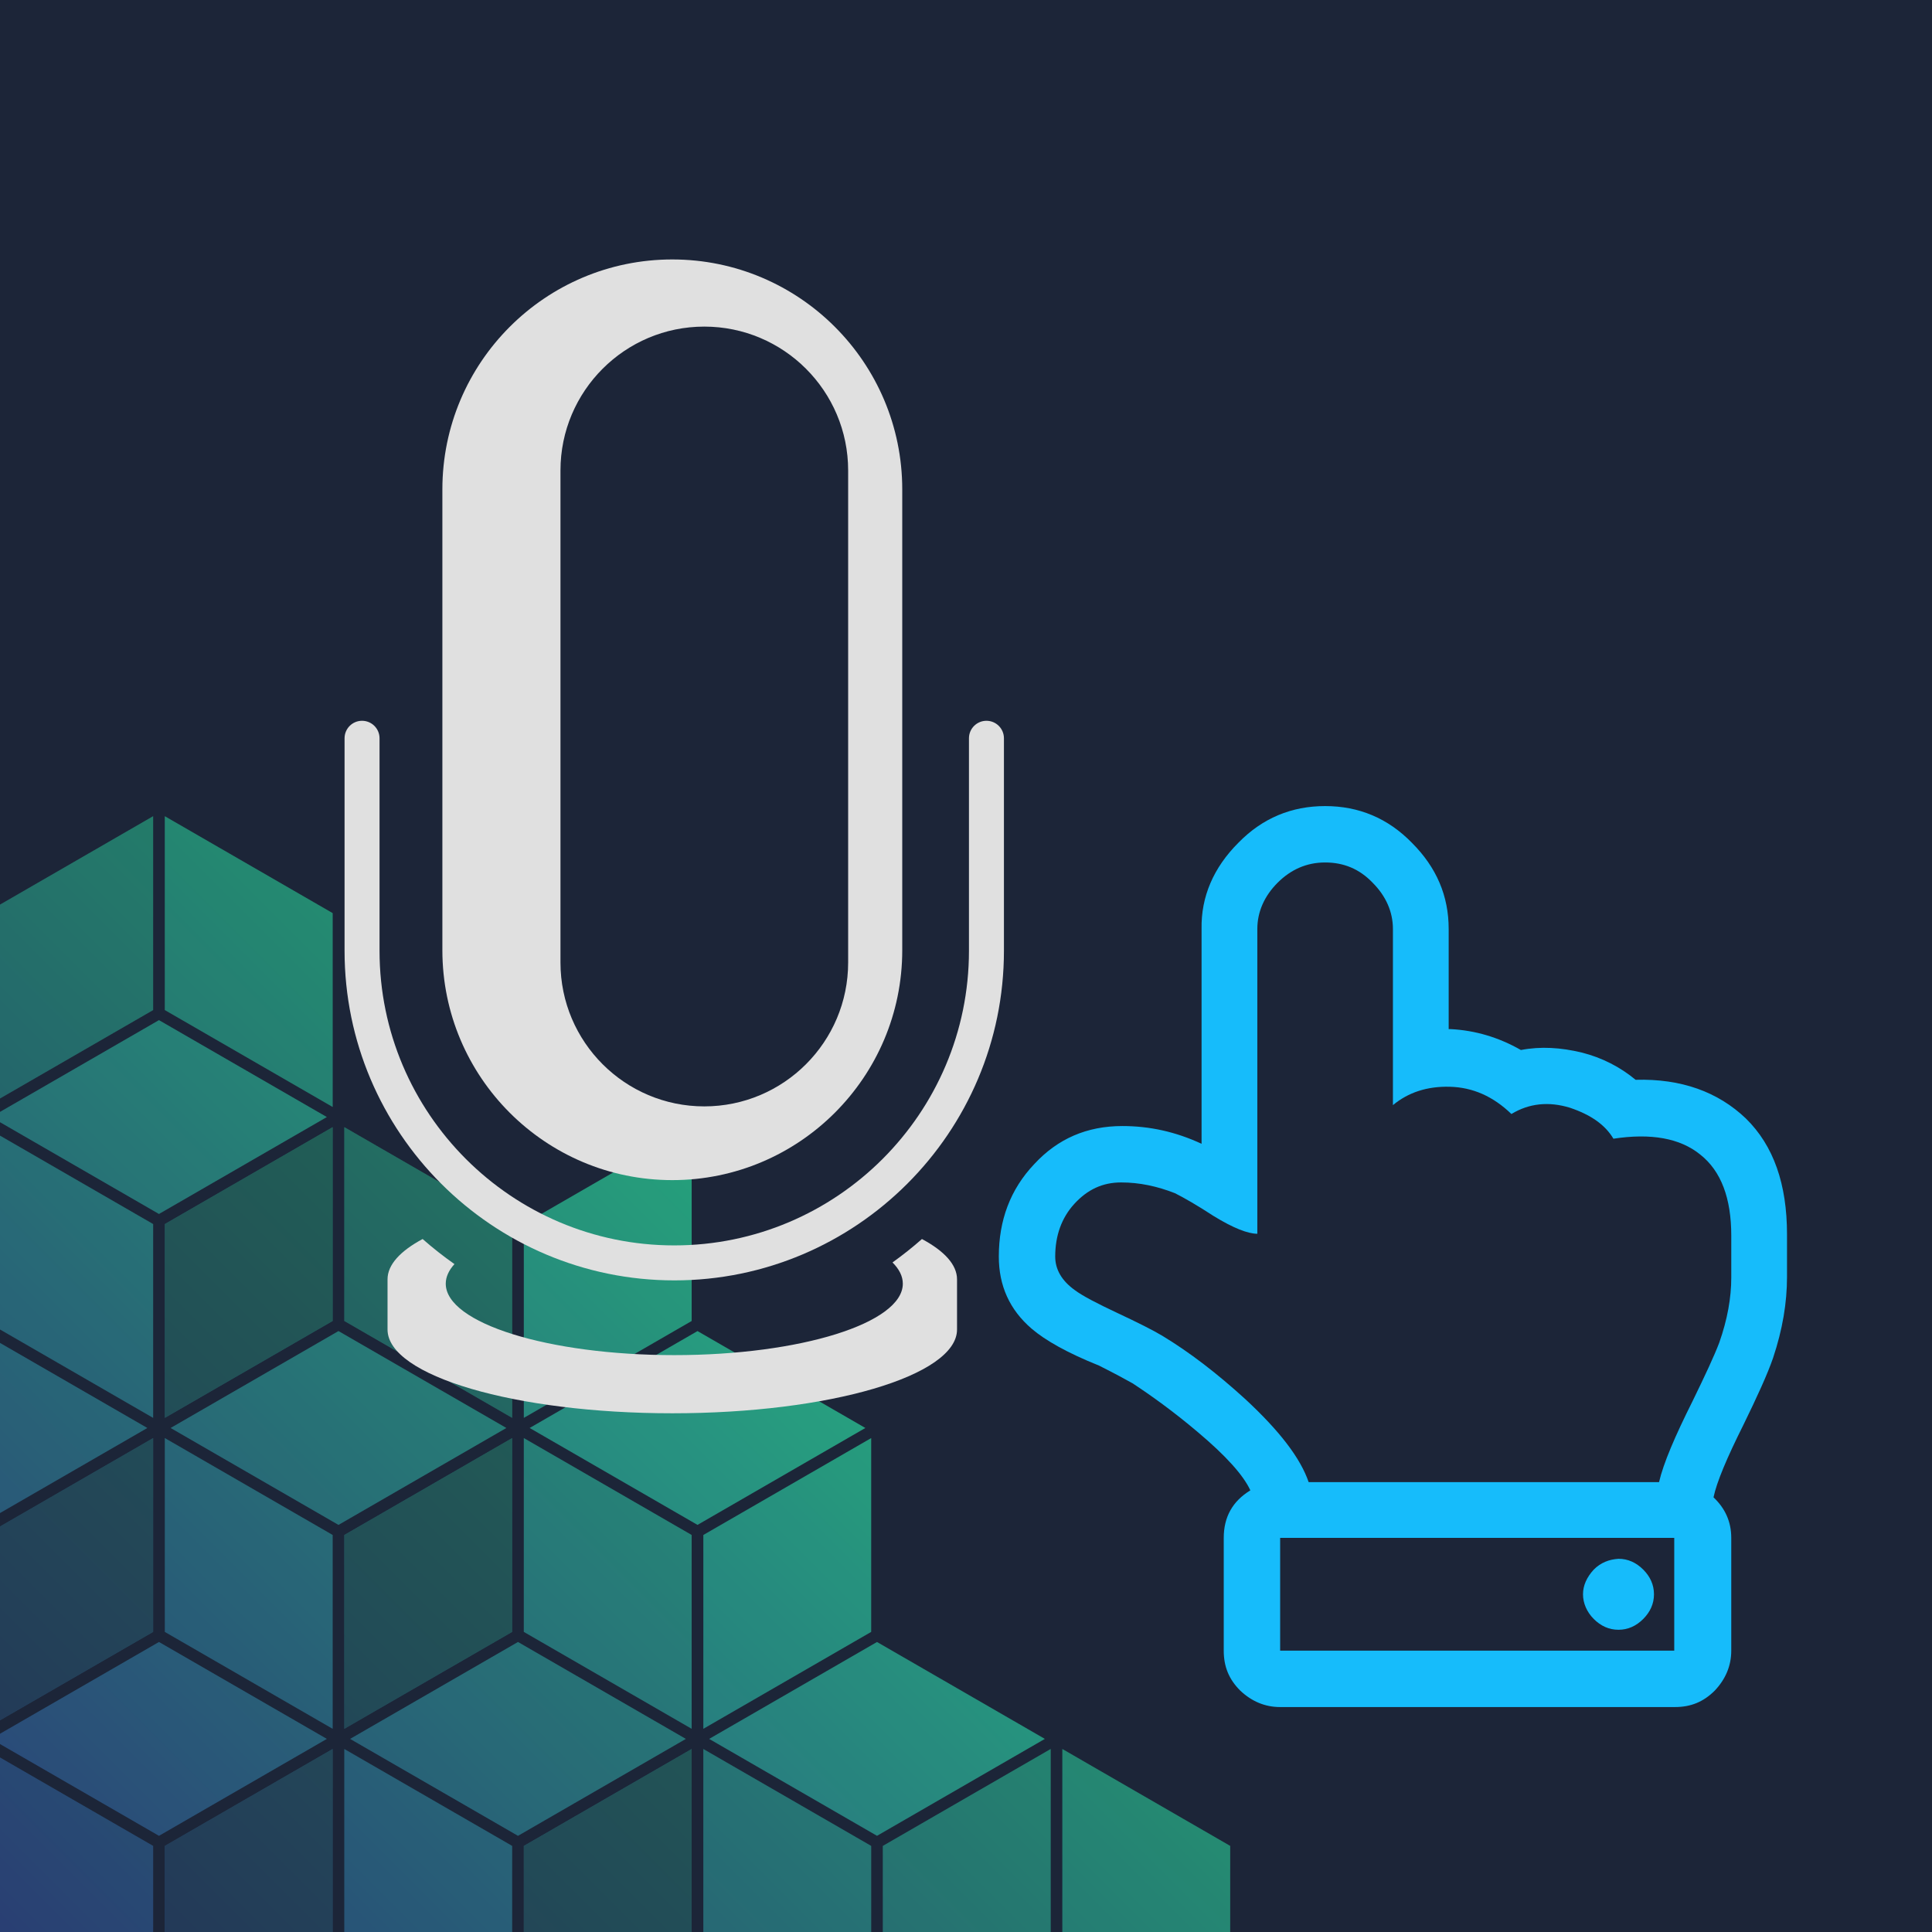
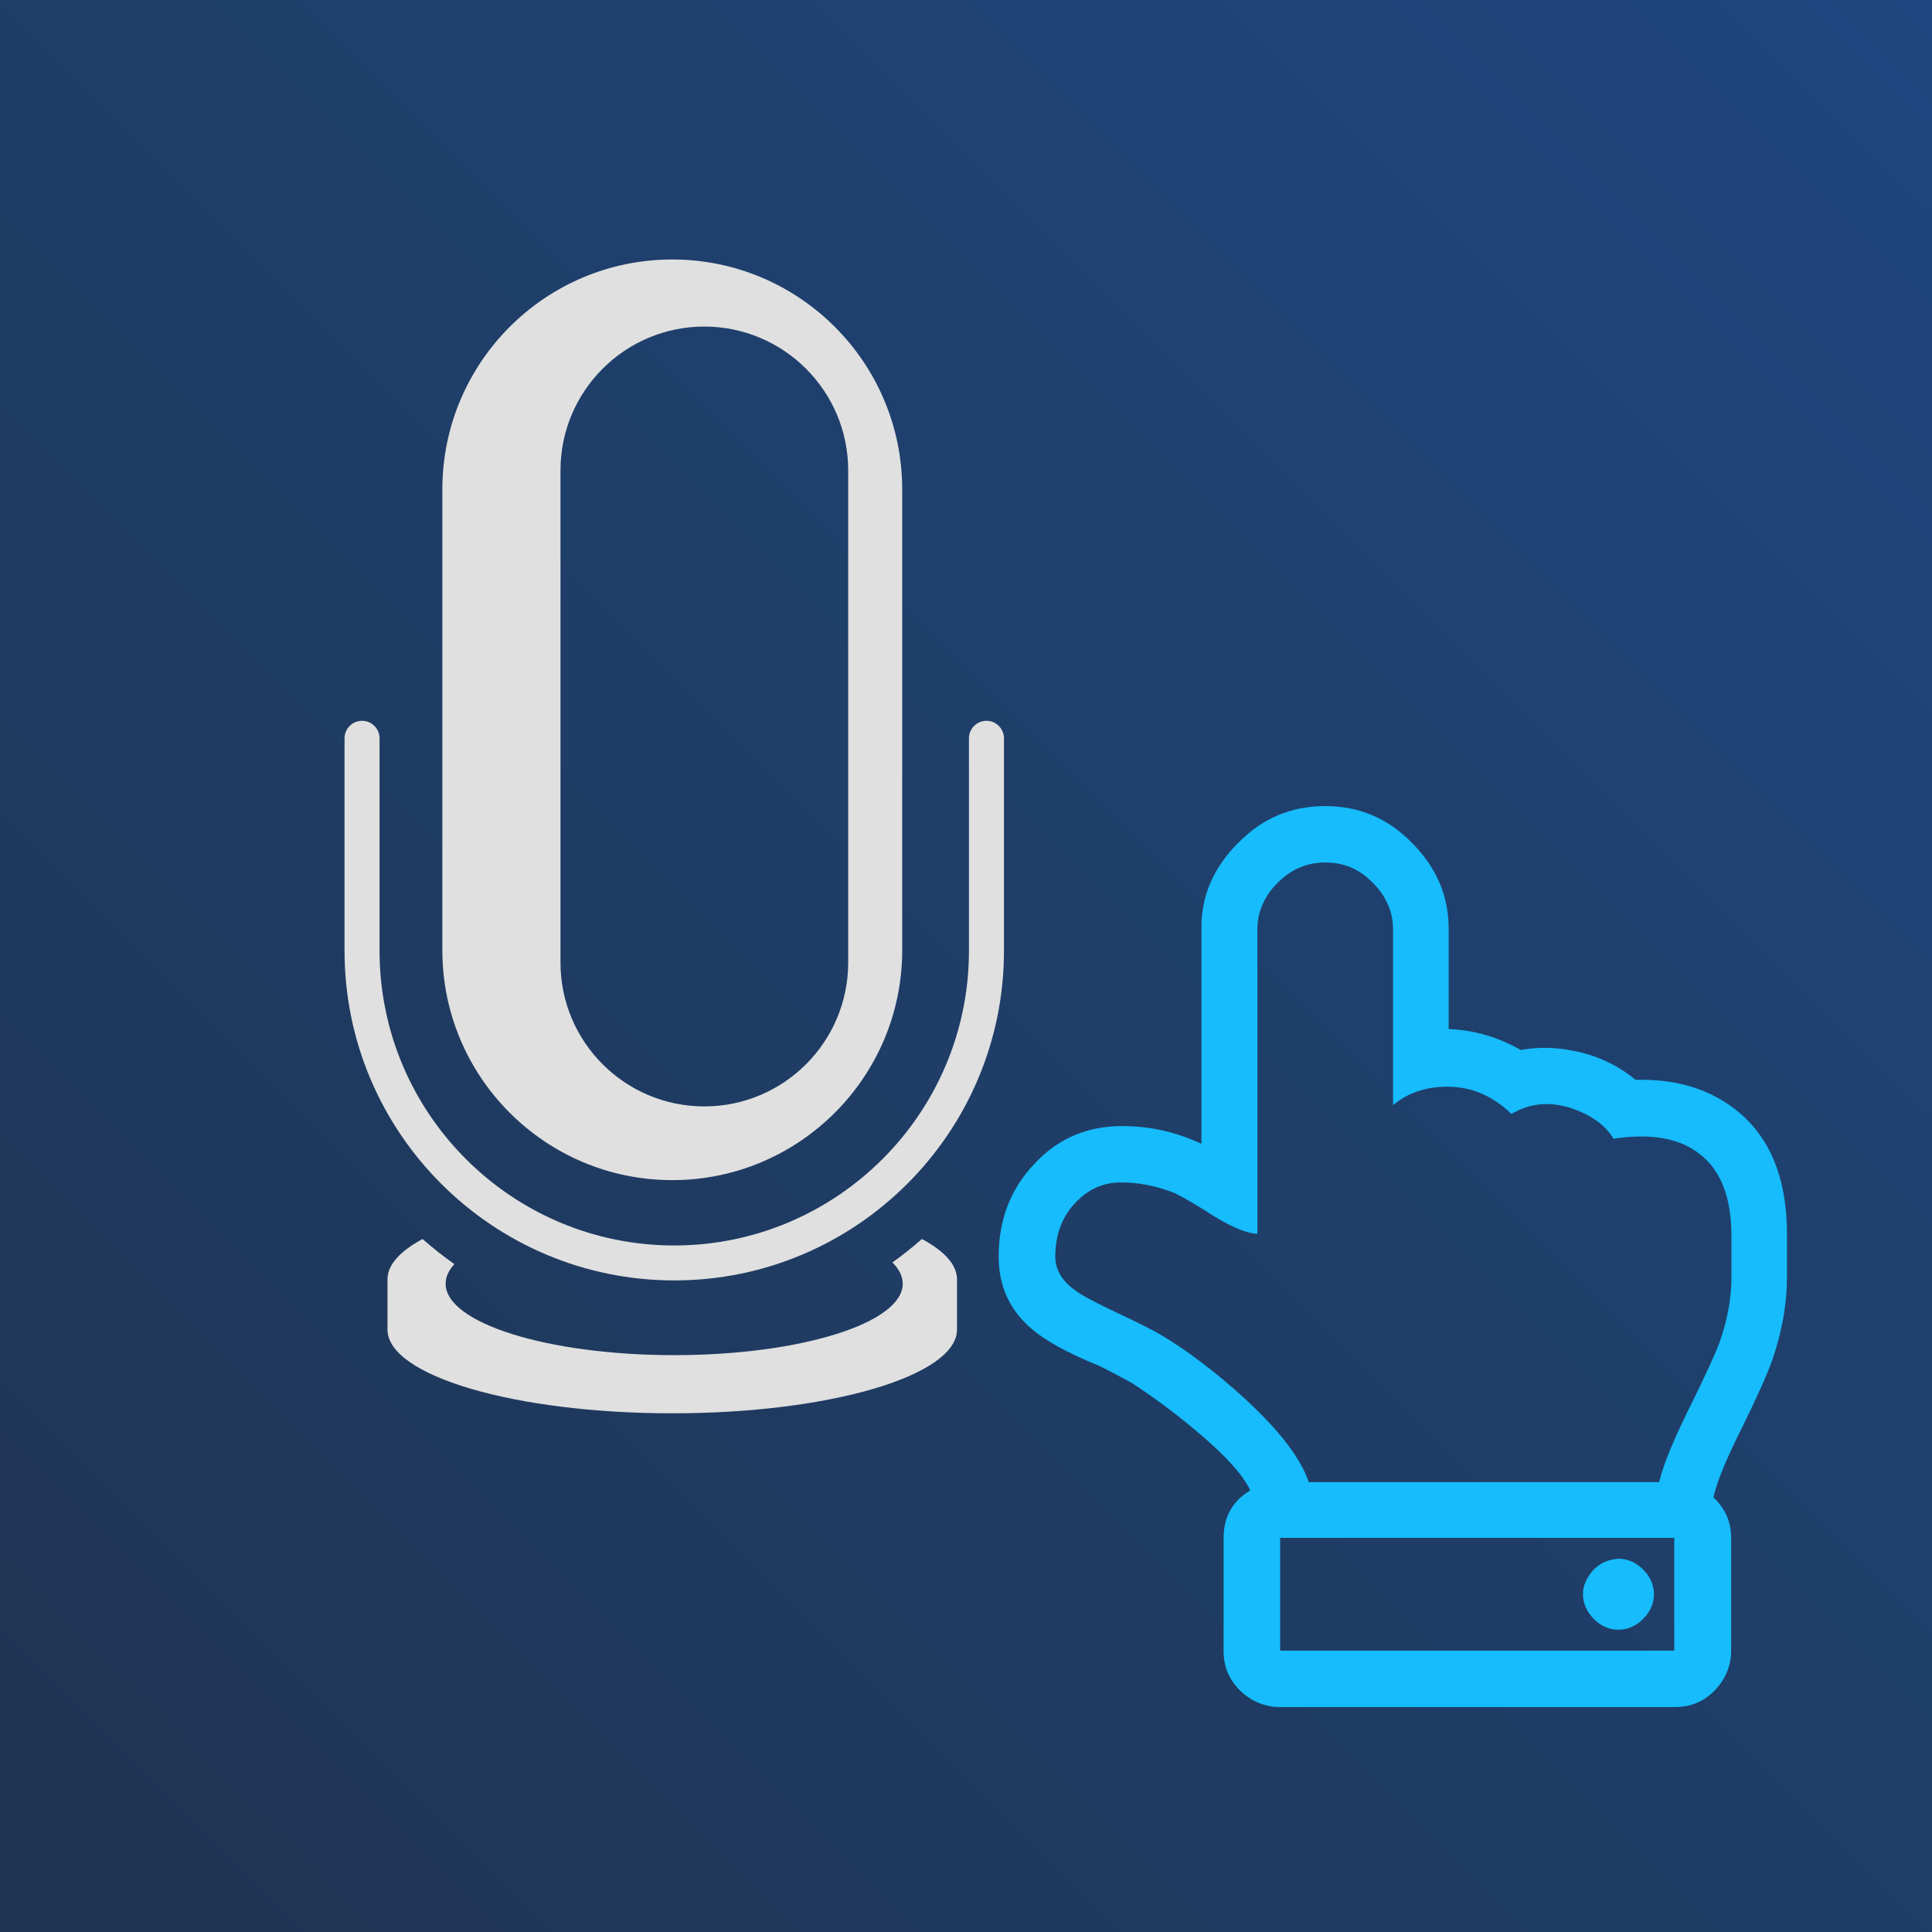
<svg xmlns="http://www.w3.org/2000/svg" id="Ebene_1" viewBox="0 0 288 288">
  <defs>
-     <style>.cls-1{fill:rgba(25,28,30,.55);}.cls-1,.cls-2,.cls-3,.cls-4,.cls-5,.cls-6,.cls-7,.cls-8,.cls-9,.cls-10,.cls-11,.cls-12,.cls-13,.cls-14,.cls-15,.cls-16{fill-rule:evenodd;}.cls-1,.cls-17,.cls-8,.cls-14{opacity:.6;}.cls-2{fill:rgba(25,28,30,.72);}.cls-2,.cls-4,.cls-5,.cls-6,.cls-10,.cls-11,.cls-15,.cls-16{opacity:.4;}.cls-3{fill:rgba(25,28,30,.99);opacity:.5;}.cls-4,.cls-9{fill:rgba(25,28,30,.88);}.cls-5{fill:rgba(25,28,30,.76);}.cls-6{fill:rgba(25,28,30,.48);}.cls-18,.cls-13{fill:#e0e0e0;}.cls-7{opacity:.8;}.cls-7,.cls-10{fill:#191c1e;}.cls-8{fill:rgba(25,28,30,.62);}.cls-9{opacity:.7;}.cls-11{fill:rgba(25,28,30,.54);}.cls-12{fill:url(#Unbenannter_Verlauf_119);fill-opacity:.66;}.cls-19{fill:#16bcfb;}.cls-14{fill:rgba(25,28,30,.66);}.cls-15{fill:rgba(25,28,30,.45);}.cls-20{fill:#1c2538;}.cls-16{fill:rgba(25,28,30,.36);}</style>
-     <linearGradient id="Unbenannter_Verlauf_119" x1="5.755" y1="297.858" x2="119.347" y2="184.266" gradientUnits="userSpaceOnUse">
-       <stop offset="0" stop-color="#3758bb" />
-       <stop offset="1" stop-color="#2cffb2" />
+     <style>.cls-1,.cls-2{fill:#e0e0e0;}.cls-2{fill-rule:evenodd;}.cls-3{fill:#16bcfb;}.cls-4{fill:url(#Unbenannter_Verlauf_68);}</style>
+     <linearGradient id="Unbenannter_Verlauf_68" x1="0" y1="288" x2="288" y2="0" gradientUnits="userSpaceOnUse">
+       <stop offset="0" stop-color="#1f3451" />
+       <stop offset="1" stop-color="#1f477f" />
    </linearGradient>
  </defs>
-   <rect class="cls-20" width="288" height="288" />
-   <path class="cls-12" d="m-2.191,260.723l-0,29.189h25.019l0-14.744c-8.34-4.815-16.679-9.63-25.019-14.445Zm26.76-46.349l-0,28.889,25.018,14.444 0-28.889c-8.339-4.815-16.679-9.63-25.018-14.445Zm-1.741,0l-25.019,14.445-0,28.889,25.019-14.444 0-28.889Zm.87,30.397l-25.019,14.444,25.019,14.445,25.019-14.445c-8.34-4.815-16.679-9.63-25.019-14.444Zm.87-123.095l-0,28.889,25.019,14.444 0-28.889c-8.34-4.815-16.679-9.63-25.019-14.445Zm-1.741,0l-25.019,14.445-0,28.889,25.019-14.444 0-28.889Zm.87,30.397l-25.019,14.444,25.019,14.445,25.019-14.445c-8.34-4.815-16.679-9.63-25.019-14.444Zm54.389,62.301l-0,28.889,25.019,14.444 0-28.889c-8.34-4.815-16.679-9.63-25.019-14.445Zm-1.741,0l-25.019,14.445-0,28.889,25.019-14.444 0-28.889Zm.87,30.397l-25.019,14.444,25.019,14.445,25.019-14.445c-8.34-4.815-16.679-9.63-25.019-14.444Zm52.649-30.397l-25.019,14.445-0,28.889,25.019-14.444 0-28.889Zm.87,30.397l-25.019,14.444,25.019,14.445,25.019-14.445c-8.34-4.815-16.68-9.63-25.019-14.444Zm-79.408,15.952l-0,29.189h25.019l0-14.744c-8.339-4.815-16.679-9.63-25.019-14.445Zm-1.741,0l-25.018,14.445-0,14.744h25.018l0-29.189Zm55.26 0l-0,29.189h25.019l0-14.744c-8.34-4.815-16.679-9.63-25.019-14.445Zm-1.741,0l-25.019,14.445-0,14.744h25.019l0-29.189Zm55.26 0l-0,29.189h25.018l0-14.744c-8.339-4.815-16.679-9.63-25.018-14.445Zm-1.741,0l-25.019,14.445-0,14.744h25.019l0-29.189ZM-2.191,168.025l-0,28.889,25.019,14.444 0-28.889c-8.34-4.815-16.679-9.63-25.019-14.445Zm0,30.9l-0,27.884,24.148-13.942c-8.34-4.815-15.809-9.127-24.148-13.942Zm53.519-30.9l-0,28.889,25.019,14.444 0-28.889c-8.339-4.815-16.679-9.63-25.019-14.445Zm-1.741,0l-25.018,14.445-0,28.889,25.018-14.444 0-28.889Zm.87,30.397l-25.018,14.444,25.018,14.445,25.019-14.445c-8.339-4.815-16.679-9.63-25.019-14.444Zm52.649-30.397l-25.019,14.445-0,28.889,25.019-14.444 0-28.889Zm.87,30.397l-25.019,14.444,25.019,14.445,25.019-14.445c-8.34-4.815-16.679-9.63-25.019-14.444Z" />
-   <g class="cls-17">
-     <path class="cls-14" d="m-2.191,260.723l-0,29.189h25.019l0-14.744c-8.34-4.815-16.679-9.63-25.019-14.445Z" />
-     <path class="cls-1" d="m24.569,214.374l-0,28.889,25.018,14.444 0-28.889c-8.339-4.815-16.679-9.63-25.018-14.445Z" />
-     <path class="cls-7" d="m22.828,214.374l-25.019,14.445-0,28.889,25.019-14.444 0-28.889Z" />
-     <path class="cls-5" d="m23.698,244.771l-25.019,14.444,25.019,14.445,25.019-14.445c-8.34-4.815-16.679-9.63-25.019-14.444Z" />
-     <path class="cls-8" d="m24.569,121.677l-0,28.889,25.019,14.444 0-28.889c-8.34-4.815-16.679-9.63-25.019-14.445Z" />
-     <path class="cls-3" d="m22.828,121.677l-25.019,14.445-0,28.889,25.019-14.444 0-28.889Z" />
-     <path class="cls-5" d="m23.698,152.074l-25.019,14.444,25.019,14.445,25.019-14.445c-8.34-4.815-16.679-9.63-25.019-14.444Z" />
-     <path class="cls-2" d="m78.087,214.374l-0,28.889,25.019,14.444 0-28.889c-8.34-4.815-16.679-9.63-25.019-14.445Z" />
-     <path class="cls-7" d="m76.347,214.374l-25.019,14.445-0,28.889,25.019-14.444 0-28.889Z" />
-     <path class="cls-5" d="m77.217,244.771l-25.019,14.444,25.019,14.445,25.019-14.445c-8.34-4.815-16.679-9.63-25.019-14.444Z" />
-     <path class="cls-15" d="m129.866,214.374l-25.019,14.445-0,28.889,25.019-14.444 0-28.889Z" />
-     <path class="cls-6" d="m130.736,244.771l-25.019,14.444,25.019,14.445,25.019-14.445c-8.34-4.815-16.68-9.63-25.019-14.444Z" />
-     <path class="cls-1" d="m51.328,260.723l-0,29.189h25.019l0-14.744c-8.339-4.815-16.679-9.63-25.019-14.445Z" />
-     <path class="cls-7" d="m49.587,260.723l-25.018,14.445-0,14.744h25.018l0-29.189Z" />
-     <path class="cls-4" d="m104.847,260.723l-0,29.189h25.019l0-14.744c-8.34-4.815-16.679-9.63-25.019-14.445Z" />
-     <path class="cls-7" d="m103.106,260.723l-25.019,14.445-0,14.744h25.019l0-29.189Z" />
-     <path class="cls-4" d="m158.366,260.723l-0,29.189h25.018l0-14.744c-8.339-4.815-16.679-9.63-25.018-14.445Z" />
-     <path class="cls-10" d="m156.625,260.723l-25.019,14.445-0,14.744h25.019l0-29.189Z" />
-     <path class="cls-1" d="m-2.191,168.025l-0,28.889,25.019,14.444 0-28.889c-8.34-4.815-16.679-9.63-25.019-14.445Z" />
-     <path class="cls-5" d="m-2.191,198.925l-0,27.884,24.148-13.942c-8.34-4.815-15.809-9.127-24.148-13.942Z" />
-     <path class="cls-9" d="m51.328,168.025l-0,28.889,25.019,14.444 0-28.889c-8.339-4.815-16.679-9.63-25.019-14.445Z" />
-     <path class="cls-7" d="m49.587,168.025l-25.018,14.445-0,28.889,25.018-14.444 0-28.889Z" />
-     <path class="cls-5" d="m50.457,198.422l-25.018,14.444,25.018,14.445,25.019-14.445c-8.339-4.815-16.679-9.63-25.019-14.444Z" />
-     <path class="cls-11" d="m103.106,168.025l-25.019,14.445-0,28.889,25.019-14.444 0-28.889Z" />
-     <path class="cls-16" d="m103.977,198.422l-25.019,14.444,25.019,14.445,25.019-14.445c-8.34-4.815-16.679-9.63-25.019-14.444Z" />
-   </g>
-   <path class="cls-19" d="m184.594,125.639c3.589-3.684,7.934-5.478,12.94-5.478s9.351,1.795,12.94,5.478c3.684,3.684,5.478,7.934,5.478,12.845v14.923h.283c3.684.189,7.178,1.228,10.484,3.117,2.928-.567,5.95-.378,9.067.378,3.022.756,5.761,2.172,8.028,4.061,6.8-.189,12.279,1.795,16.434,5.761,4.156,4.061,6.139,9.823,6.139,17.284v6.328c0,3.872-.661,7.839-2.078,12.09-.85,2.456-2.361,5.761-4.439,10.012-2.456,4.911-3.967,8.501-4.439,10.767,1.7,1.606,2.645,3.589,2.645,6.045v16.812c0,2.267-.85,4.25-2.456,5.95-1.7,1.7-3.589,2.456-5.95,2.456h-58.843c-2.267,0-4.25-.85-5.95-2.456-1.7-1.7-2.456-3.589-2.456-5.95v-16.812c0-3.117,1.322-5.478,3.967-7.084-1.039-2.267-3.684-5.195-7.839-8.689-3.684-3.117-6.989-5.478-9.728-7.273-.85-.472-2.55-1.417-5.006-2.645-4.723-1.889-8.028-3.778-10.012-5.478-3.306-2.834-4.911-6.423-4.911-10.767,0-5.384,1.7-10.012,5.289-13.79,3.495-3.778,7.839-5.667,13.129-5.667,4.061,0,7.934.85,11.806,2.645v-32.019c-.094-4.817,1.795-9.162,5.478-12.845Zm20.024,5.95c-1.983-2.078-4.345-3.022-7.084-3.022s-5.1,1.039-7.084,3.022c-1.983,1.983-3.022,4.345-3.022,6.895v45.431c-1.417,0-3.589-.85-6.517-2.645-2.456-1.606-4.439-2.739-5.761-3.4-2.645-1.039-5.289-1.606-8.028-1.606s-5.006,1.039-6.989,3.211c-1.889,2.078-2.834,4.723-2.834,7.839,0,1.889.945,3.589,2.928,5.006,1.133.85,3.306,1.983,6.328,3.4,3.022,1.417,5.289,2.55,6.706,3.4,4.061,2.456,8.123,5.573,12.373,9.445,5.1,4.723,8.217,8.784,9.445,12.373h52.231c.661-2.834,2.361-6.8,5.006-12.09,1.889-3.872,3.211-6.706,3.967-8.689,1.228-3.495,1.795-6.706,1.795-9.728v-6.234c0-5.573-1.511-9.634-4.628-12.09-3.022-2.456-7.367-3.211-12.94-2.361-1.228-2.078-3.4-3.589-6.517-4.628-3.117-.945-6.045-.661-8.689.945-2.739-2.645-5.762-3.967-9.162-4.061-3.4-.094-6.234.85-8.501,2.739v-26.257c0-2.55-1.039-4.911-3.022-6.895Zm44.959,114.474v-16.812h-58.748v16.812h58.748Zm-11.995-12.09c-1.039,1.133-1.606,2.361-1.606,3.684s.567,2.645,1.606,3.684c1.039,1.039,2.267,1.606,3.684,1.606,1.417,0,2.645-.567,3.684-1.606,1.039-1.039,1.606-2.267,1.606-3.684s-.567-2.645-1.606-3.684c-1.039-1.039-2.267-1.606-3.684-1.606-1.417.094-2.645.567-3.684,1.606Z" />
-   <path class="cls-13" d="m137.432,184.699c3.337,1.784,5.231,3.832,5.231,6.008v7.484c0,6.895-19.022,12.485-42.447,12.485s-42.447-5.59-42.447-12.485v-7.484c0-2.176,1.903-4.224,5.231-6.008,1.51,1.331,3.098,2.577,4.745,3.738-.845.93-1.297,1.912-1.297,2.919,0,5.88,15.267,10.65,34.067,10.65s34.067-4.77,34.067-10.65c0-1.101-.538-2.168-1.536-3.166,1.519-1.092,2.987-2.253,4.386-3.49Z" />
-   <path class="cls-18" d="m100.523,190.865c-27.118,0-49.16-22.041-49.16-49.134v-31.678c0-1.44,1.167-2.607,2.607-2.607s2.607,1.167,2.607,2.607v31.678c0,24.217,19.702,43.919,43.919,43.919,24.243,0,43.945-19.702,43.945-43.919v-31.678c0-1.44,1.167-2.607,2.607-2.607s2.607,1.167,2.607,2.607v31.678c0,27.093-22.041,49.134-49.134,49.134Z" />
-   <path class="cls-13" d="m65.944,72.957c0-18.92,15.352-34.281,34.272-34.281s34.281,15.361,34.281,34.281v68.689c0,18.911-15.361,34.272-34.281,34.272s-34.272-15.361-34.272-34.272v-68.689Zm17.605-2.825c0-11.836,9.609-21.446,21.437-21.446,11.836,0,21.446,9.609,21.446,21.446v73.349c0,11.836-9.609,21.446-21.446,21.446-11.828,0-21.437-9.609-21.437-21.446v-73.349Z" />
+   <rect class="cls-4" y="0" width="288" height="288" />
+   <path class="cls-3" d="M184.59,125.64c3.59-3.68,7.93-5.48,12.94-5.48s9.35,1.79,12.94,5.48c3.68,3.68,5.48,7.93,5.48,12.85v14.92h.28c3.68.19,7.18,1.23,10.48,3.12,2.93-.57,5.95-.38,9.07.38,3.02.76,5.76,2.17,8.03,4.06,6.8-.19,12.28,1.79,16.43,5.76,4.16,4.06,6.14,9.82,6.14,17.28v6.33c0,3.87-.66,7.84-2.08,12.09-.85,2.46-2.36,5.76-4.44,10.01-2.46,4.91-3.97,8.5-4.44,10.77,1.7,1.61,2.64,3.59,2.64,6.04v16.81c0,2.27-.85,4.25-2.46,5.95-1.7,1.7-3.59,2.46-5.95,2.46h-58.84c-2.27,0-4.25-.85-5.95-2.46-1.7-1.7-2.46-3.59-2.46-5.95v-16.81c0-3.12,1.32-5.48,3.97-7.08-1.04-2.27-3.68-5.19-7.84-8.69-3.68-3.12-6.99-5.48-9.73-7.27-.85-.47-2.55-1.42-5.01-2.64-4.72-1.89-8.03-3.78-10.01-5.48-3.31-2.83-4.91-6.42-4.91-10.77,0-5.38,1.7-10.01,5.29-13.79,3.49-3.78,7.84-5.67,13.13-5.67,4.06,0,7.93.85,11.81,2.64v-32.02c-.09-4.82,1.79-9.16,5.48-12.85ZM204.62,131.59c-1.98-2.08-4.34-3.02-7.08-3.02s-5.1,1.04-7.08,3.02c-1.98,1.98-3.02,4.34-3.02,6.89v45.43c-1.42,0-3.59-.85-6.52-2.64-2.46-1.61-4.44-2.74-5.76-3.4-2.64-1.04-5.29-1.61-8.03-1.61s-5.01,1.04-6.99,3.21c-1.89,2.08-2.83,4.72-2.83,7.84,0,1.89.94,3.59,2.93,5.01,1.13.85,3.31,1.98,6.33,3.4,3.02,1.42,5.29,2.55,6.71,3.4,4.06,2.46,8.12,5.57,12.37,9.45,5.1,4.72,8.22,8.78,9.45,12.37h52.23c.66-2.83,2.36-6.8,5.01-12.09,1.89-3.87,3.21-6.71,3.97-8.69,1.23-3.49,1.79-6.71,1.79-9.73v-6.23c0-5.57-1.51-9.63-4.63-12.09-3.02-2.46-7.37-3.21-12.94-2.36-1.23-2.08-3.4-3.59-6.52-4.63-3.12-.94-6.04-.66-8.69.94-2.74-2.64-5.76-3.97-9.16-4.06-3.4-.09-6.23.85-8.5,2.74v-26.26c0-2.55-1.04-4.91-3.02-6.89ZM249.58,246.06v-16.81h-58.75v16.81h58.75ZM237.58,233.97c-1.04,1.13-1.61,2.36-1.61,3.68s.57,2.64,1.61,3.68c1.04,1.04,2.27,1.61,3.68,1.61s2.64-.57,3.68-1.61c1.04-1.04,1.61-2.27,1.61-3.68s-.57-2.64-1.61-3.68c-1.04-1.04-2.27-1.61-3.68-1.61-1.42.09-2.64.57-3.68,1.61Z" />
+   <path class="cls-2" d="M137.43,184.7c3.34,1.78,5.23,3.83,5.23,6.01v7.48c0,6.9-19.02,12.49-42.45,12.49s-42.45-5.59-42.45-12.49v-7.48c0-2.18,1.9-4.22,5.23-6.01,1.51,1.33,3.1,2.58,4.74,3.74-.84.93-1.3,1.91-1.3,2.92,0,5.88,15.27,10.65,34.07,10.65s34.07-4.77,34.07-10.65c0-1.1-.54-2.17-1.54-3.17,1.52-1.09,2.99-2.25,4.39-3.49Z" />
+   <path class="cls-1" d="M100.52,190.87c-27.12,0-49.16-22.04-49.16-49.13v-31.68c0-1.44,1.17-2.61,2.61-2.61s2.61,1.17,2.61,2.61v31.68c0,24.22,19.7,43.92,43.92,43.92s43.94-19.7,43.94-43.92v-31.68c0-1.44,1.17-2.61,2.61-2.61s2.61,1.17,2.61,2.61v31.68c0,27.09-22.04,49.13-49.13,49.13Z" />
+   <path class="cls-2" d="M65.94,72.96c0-18.92,15.35-34.28,34.27-34.28s34.28,15.36,34.28,34.28v68.69c0,18.91-15.36,34.27-34.28,34.27s-34.27-15.36-34.27-34.27v-68.69ZM83.55,70.13c0-11.84,9.61-21.45,21.44-21.45s21.45,9.61,21.45,21.45v73.35c0,11.84-9.61,21.45-21.45,21.45s-21.44-9.61-21.44-21.45v-73.35Z" />
</svg>
